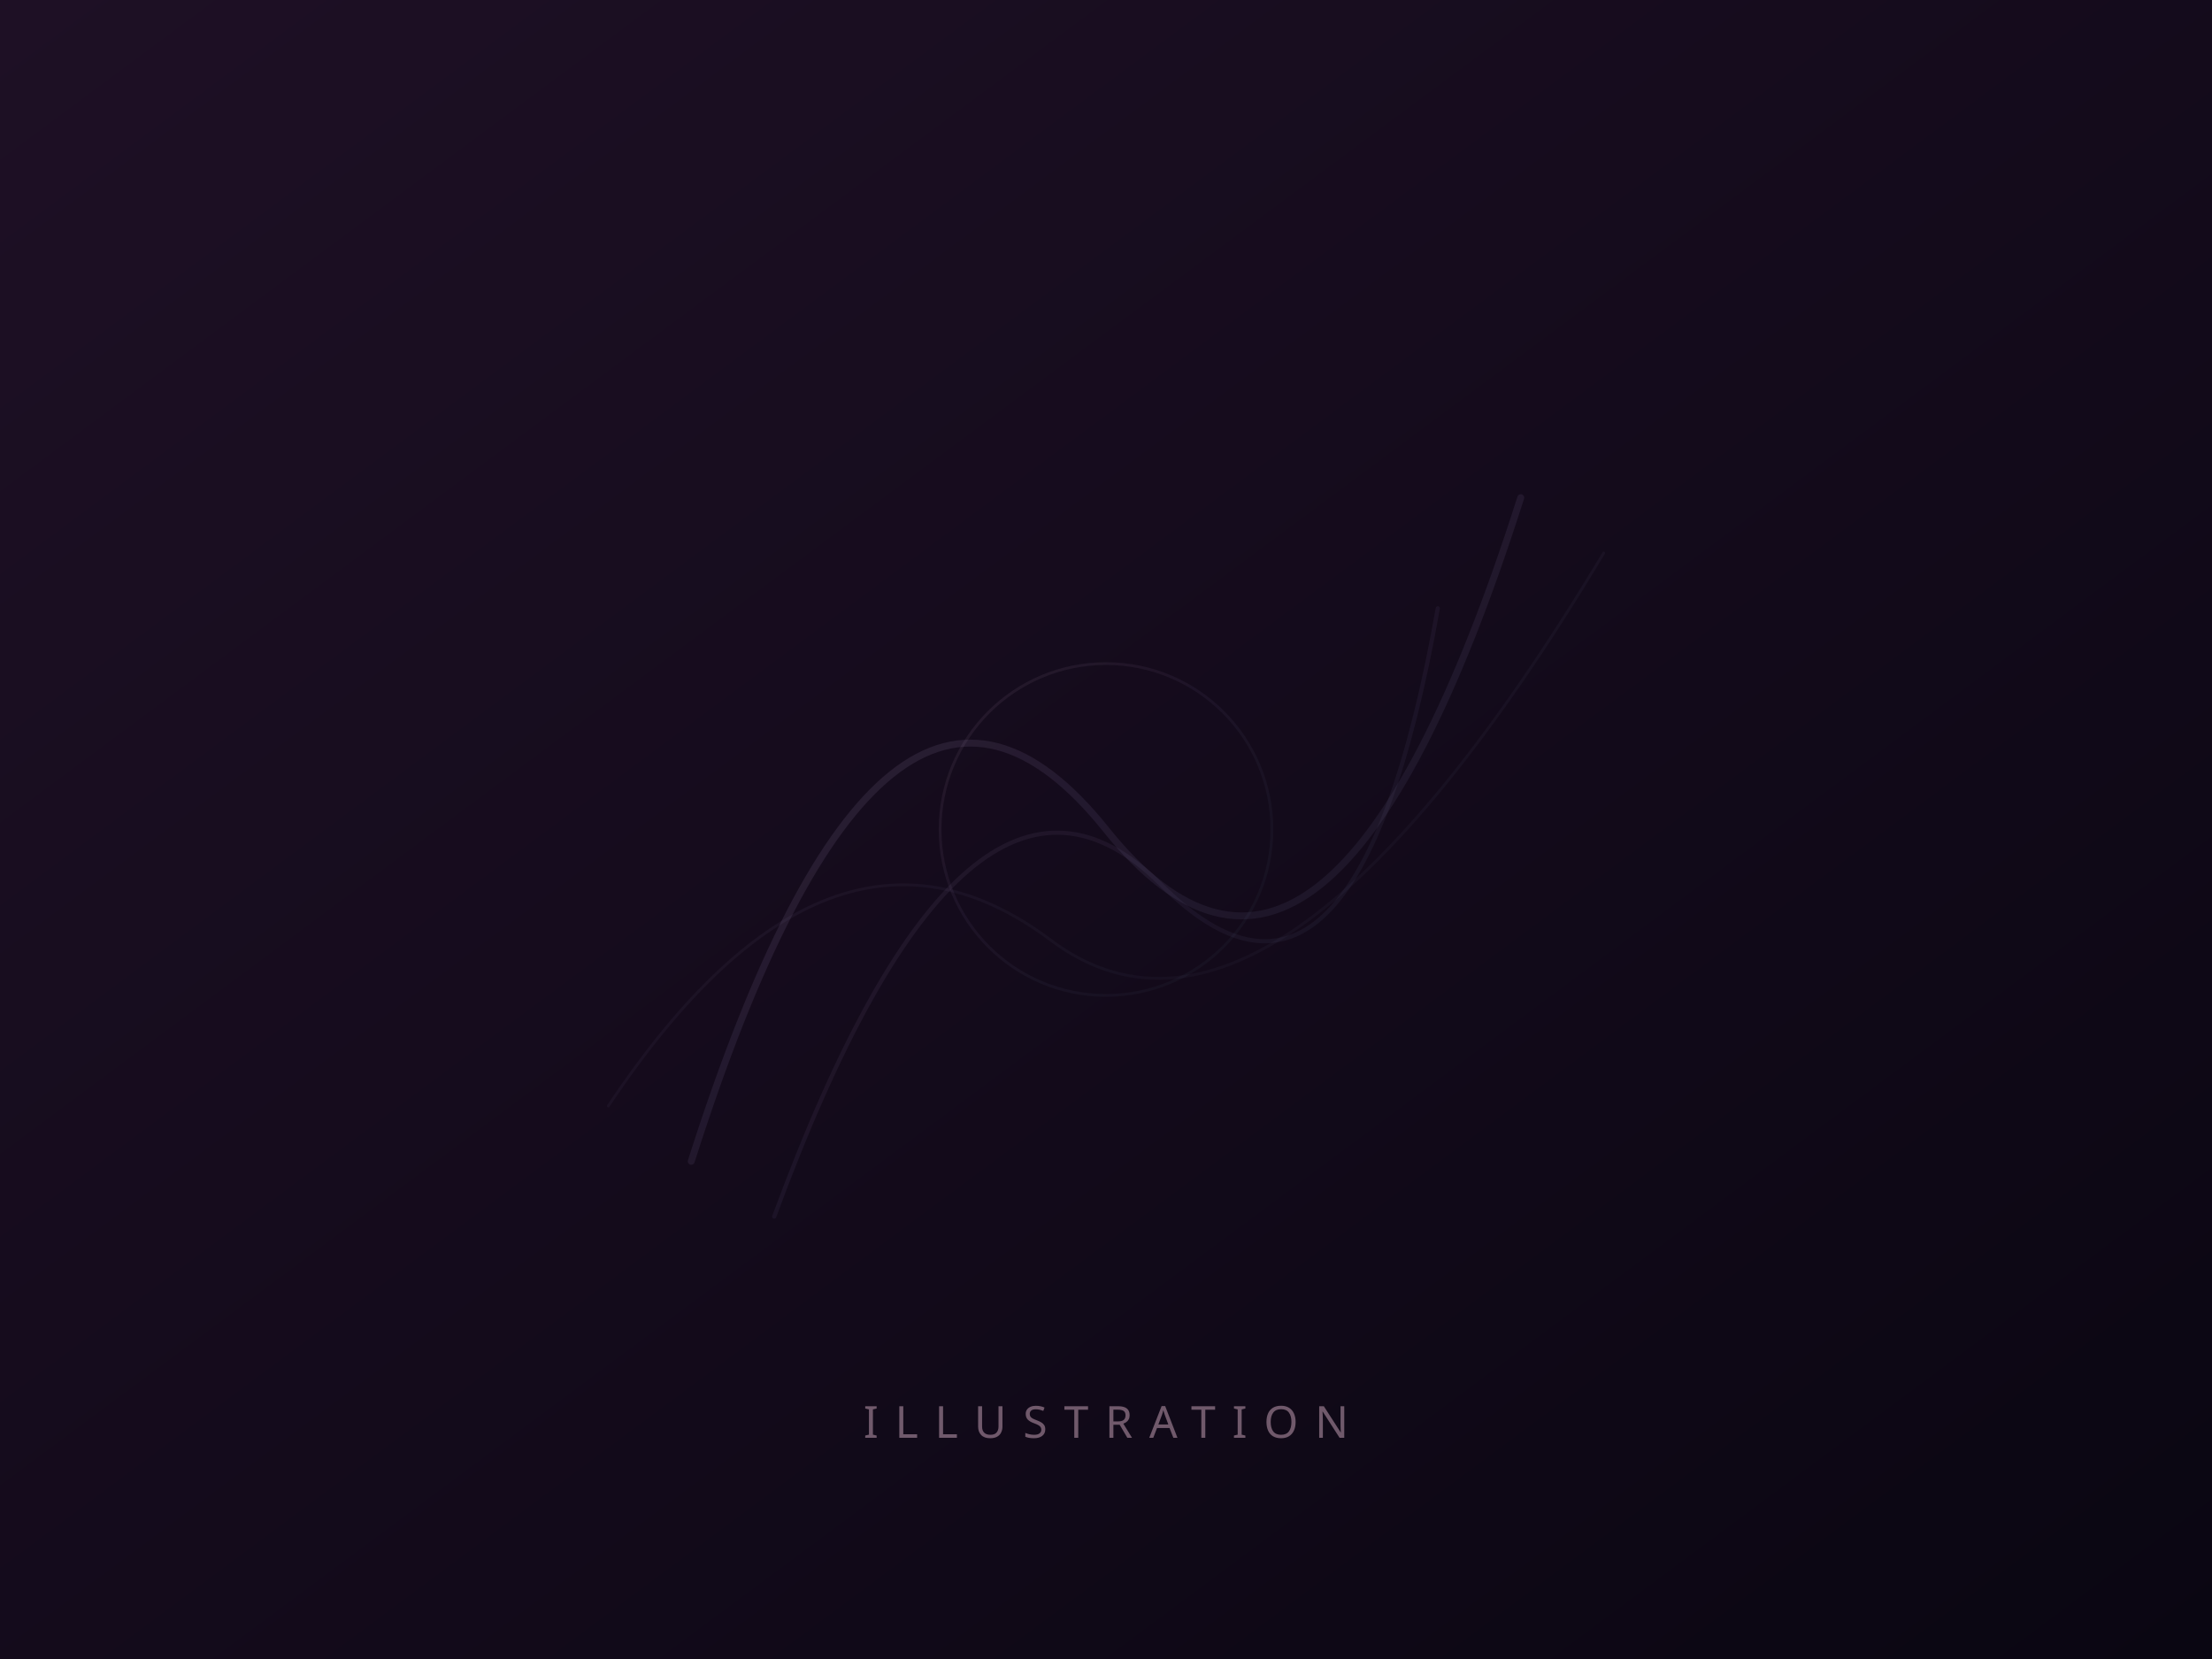
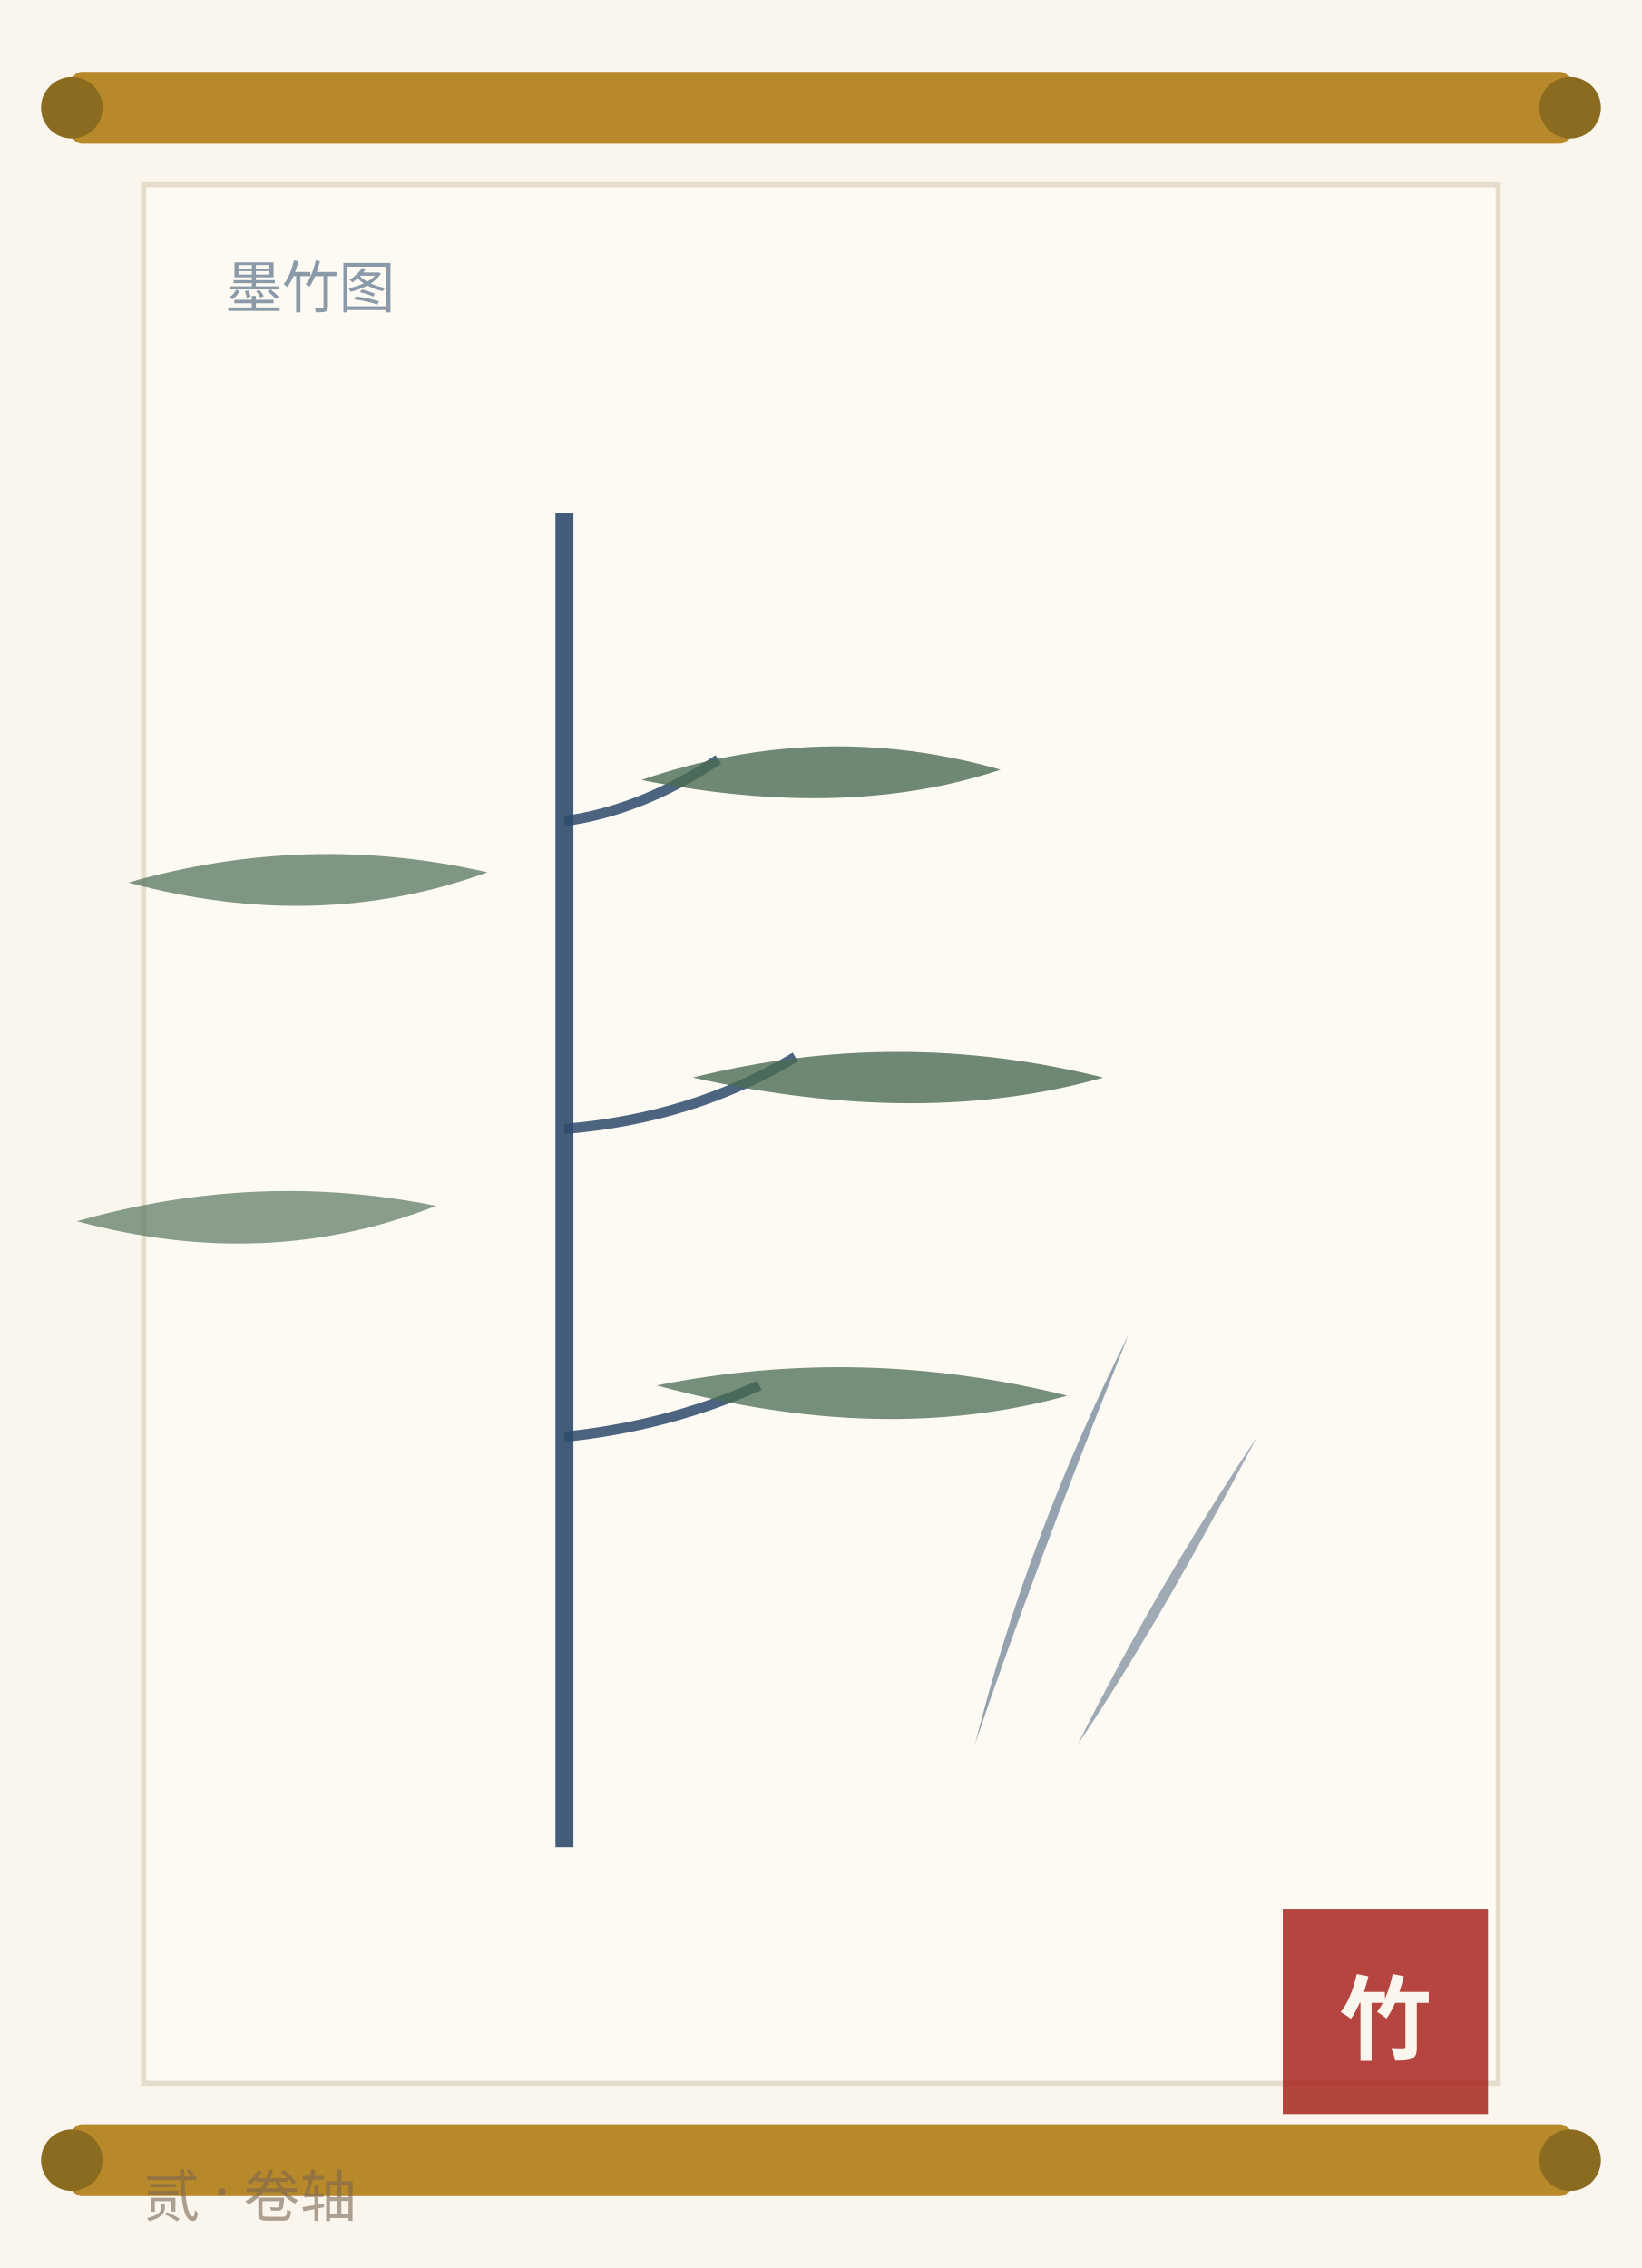
- <svg xmlns="http://www.w3.org/2000/svg" viewBox="0 0 800 600">
-   <defs>
-     <linearGradient id="ig1" x1="0%" y1="0%" x2="100%" y2="100%">
-       <stop offset="0%" stop-color="#1e1025" />
-       <stop offset="100%" stop-color="#0a0612" />
-     </linearGradient>
-     <linearGradient id="ig2" x1="0%" y1="0%" x2="100%" y2="100%">
-       <stop offset="0%" stop-color="#ffd1e8" stop-opacity="0.25" />
-       <stop offset="50%" stop-color="#c9b6ff" stop-opacity="0.15" />
-       <stop offset="100%" stop-color="#7ec8e3" stop-opacity="0.1" />
-     </linearGradient>
-   </defs>
-   <rect width="800" height="600" fill="url(#ig1)" />
-   <path d="M250 420 Q320 200 400 300 Q480 400 550 180" fill="none" stroke="url(#ig2)" stroke-width="2.5" stroke-linecap="round" opacity="0.5" />
-   <path d="M280 440 Q350 250 420 320 Q490 390 520 220" fill="none" stroke="url(#ig2)" stroke-width="1.5" stroke-linecap="round" opacity="0.35" />
-   <path d="M220 400 Q300 280 380 340 Q460 400 580 200" fill="none" stroke="url(#ig2)" stroke-width="1" stroke-linecap="round" opacity="0.25" />
-   <circle cx="400" cy="300" r="60" fill="none" stroke="url(#ig2)" stroke-width="1" opacity="0.3" />
-   <text x="400" y="520" text-anchor="middle" fill="#ffd1e8" font-family="system-ui, sans-serif" font-size="16" font-weight="300" letter-spacing="6" opacity="0.4">ILLUSTRATION</text>
+ <svg xmlns="http://www.w3.org/2000/svg" viewBox="0 0 320 442">
+   <rect width="320" height="442" fill="#faf6ee" />
+   <rect x="14" y="14" width="292" height="14" fill="#b8892a" rx="2" />
+   <rect x="14" y="414" width="292" height="14" fill="#b8892a" rx="2" />
+   <circle cx="14" cy="21" r="6" fill="#8a6b20" />
+   <circle cx="306" cy="21" r="6" fill="#8a6b20" />
+   <circle cx="14" cy="421" r="6" fill="#8a6b20" />
+   <circle cx="306" cy="421" r="6" fill="#8a6b20" />
+   <rect x="28" y="36" width="264" height="370" fill="#fdfaf3" stroke="#e6dccb" stroke-width="1" />
+   <path d="M110 360 L110 100" stroke="#2d4a6b" stroke-width="3.5" opacity="0.9" />
+   <path d="M110 160 Q125 158 140 148" stroke="#2d4a6b" stroke-width="2" fill="none" opacity="0.85" />
+   <path d="M110 220 Q135 218 155 206" stroke="#2d4a6b" stroke-width="2" fill="none" opacity="0.85" />
+   <path d="M110 280 Q130 278 148 270" stroke="#2d4a6b" stroke-width="2" fill="none" opacity="0.85" />
+   <path d="M125 152 Q160 140 195 150 Q165 160 125 152" fill="#4a6b52" opacity="0.8" />
+   <path d="M135 210 Q175 200 215 210 Q180 220 135 210" fill="#4a6b52" opacity="0.8" />
+   <path d="M128 270 Q168 262 208 272 Q172 282 128 270" fill="#4a6b52" opacity="0.75" />
+   <path d="M95 170 Q60 162 25 172 Q62 182 95 170" fill="#4a6b52" opacity="0.7" />
+   <path d="M85 235 Q50 228 15 238 Q52 248 85 235" fill="#4a6b52" opacity="0.65" />
+   <path d="M190 340 Q200 300 220 260 Q200 310 190 340" fill="#2d4a6b" opacity="0.5" />
+   <path d="M210 340 Q225 310 245 280 Q225 318 210 340" fill="#2d4a6b" opacity="0.45" />
+   <rect x="250" y="372" width="40" height="40" fill="#a8261f" opacity="0.85" />
+   <text x="270" y="400" text-anchor="middle" font-family="SimSun,serif" font-size="18" fill="#faf6ee" font-weight="700">竹</text>
+   <text x="44" y="60" font-family="SimSun,serif" font-size="11" fill="#2d4a6b" opacity="0.55">墨竹图</text>
+   <text x="28" y="432" font-family="SimSun,serif" font-size="11" fill="#7a6650" opacity="0.6">贰 · 卷轴</text>
</svg>
